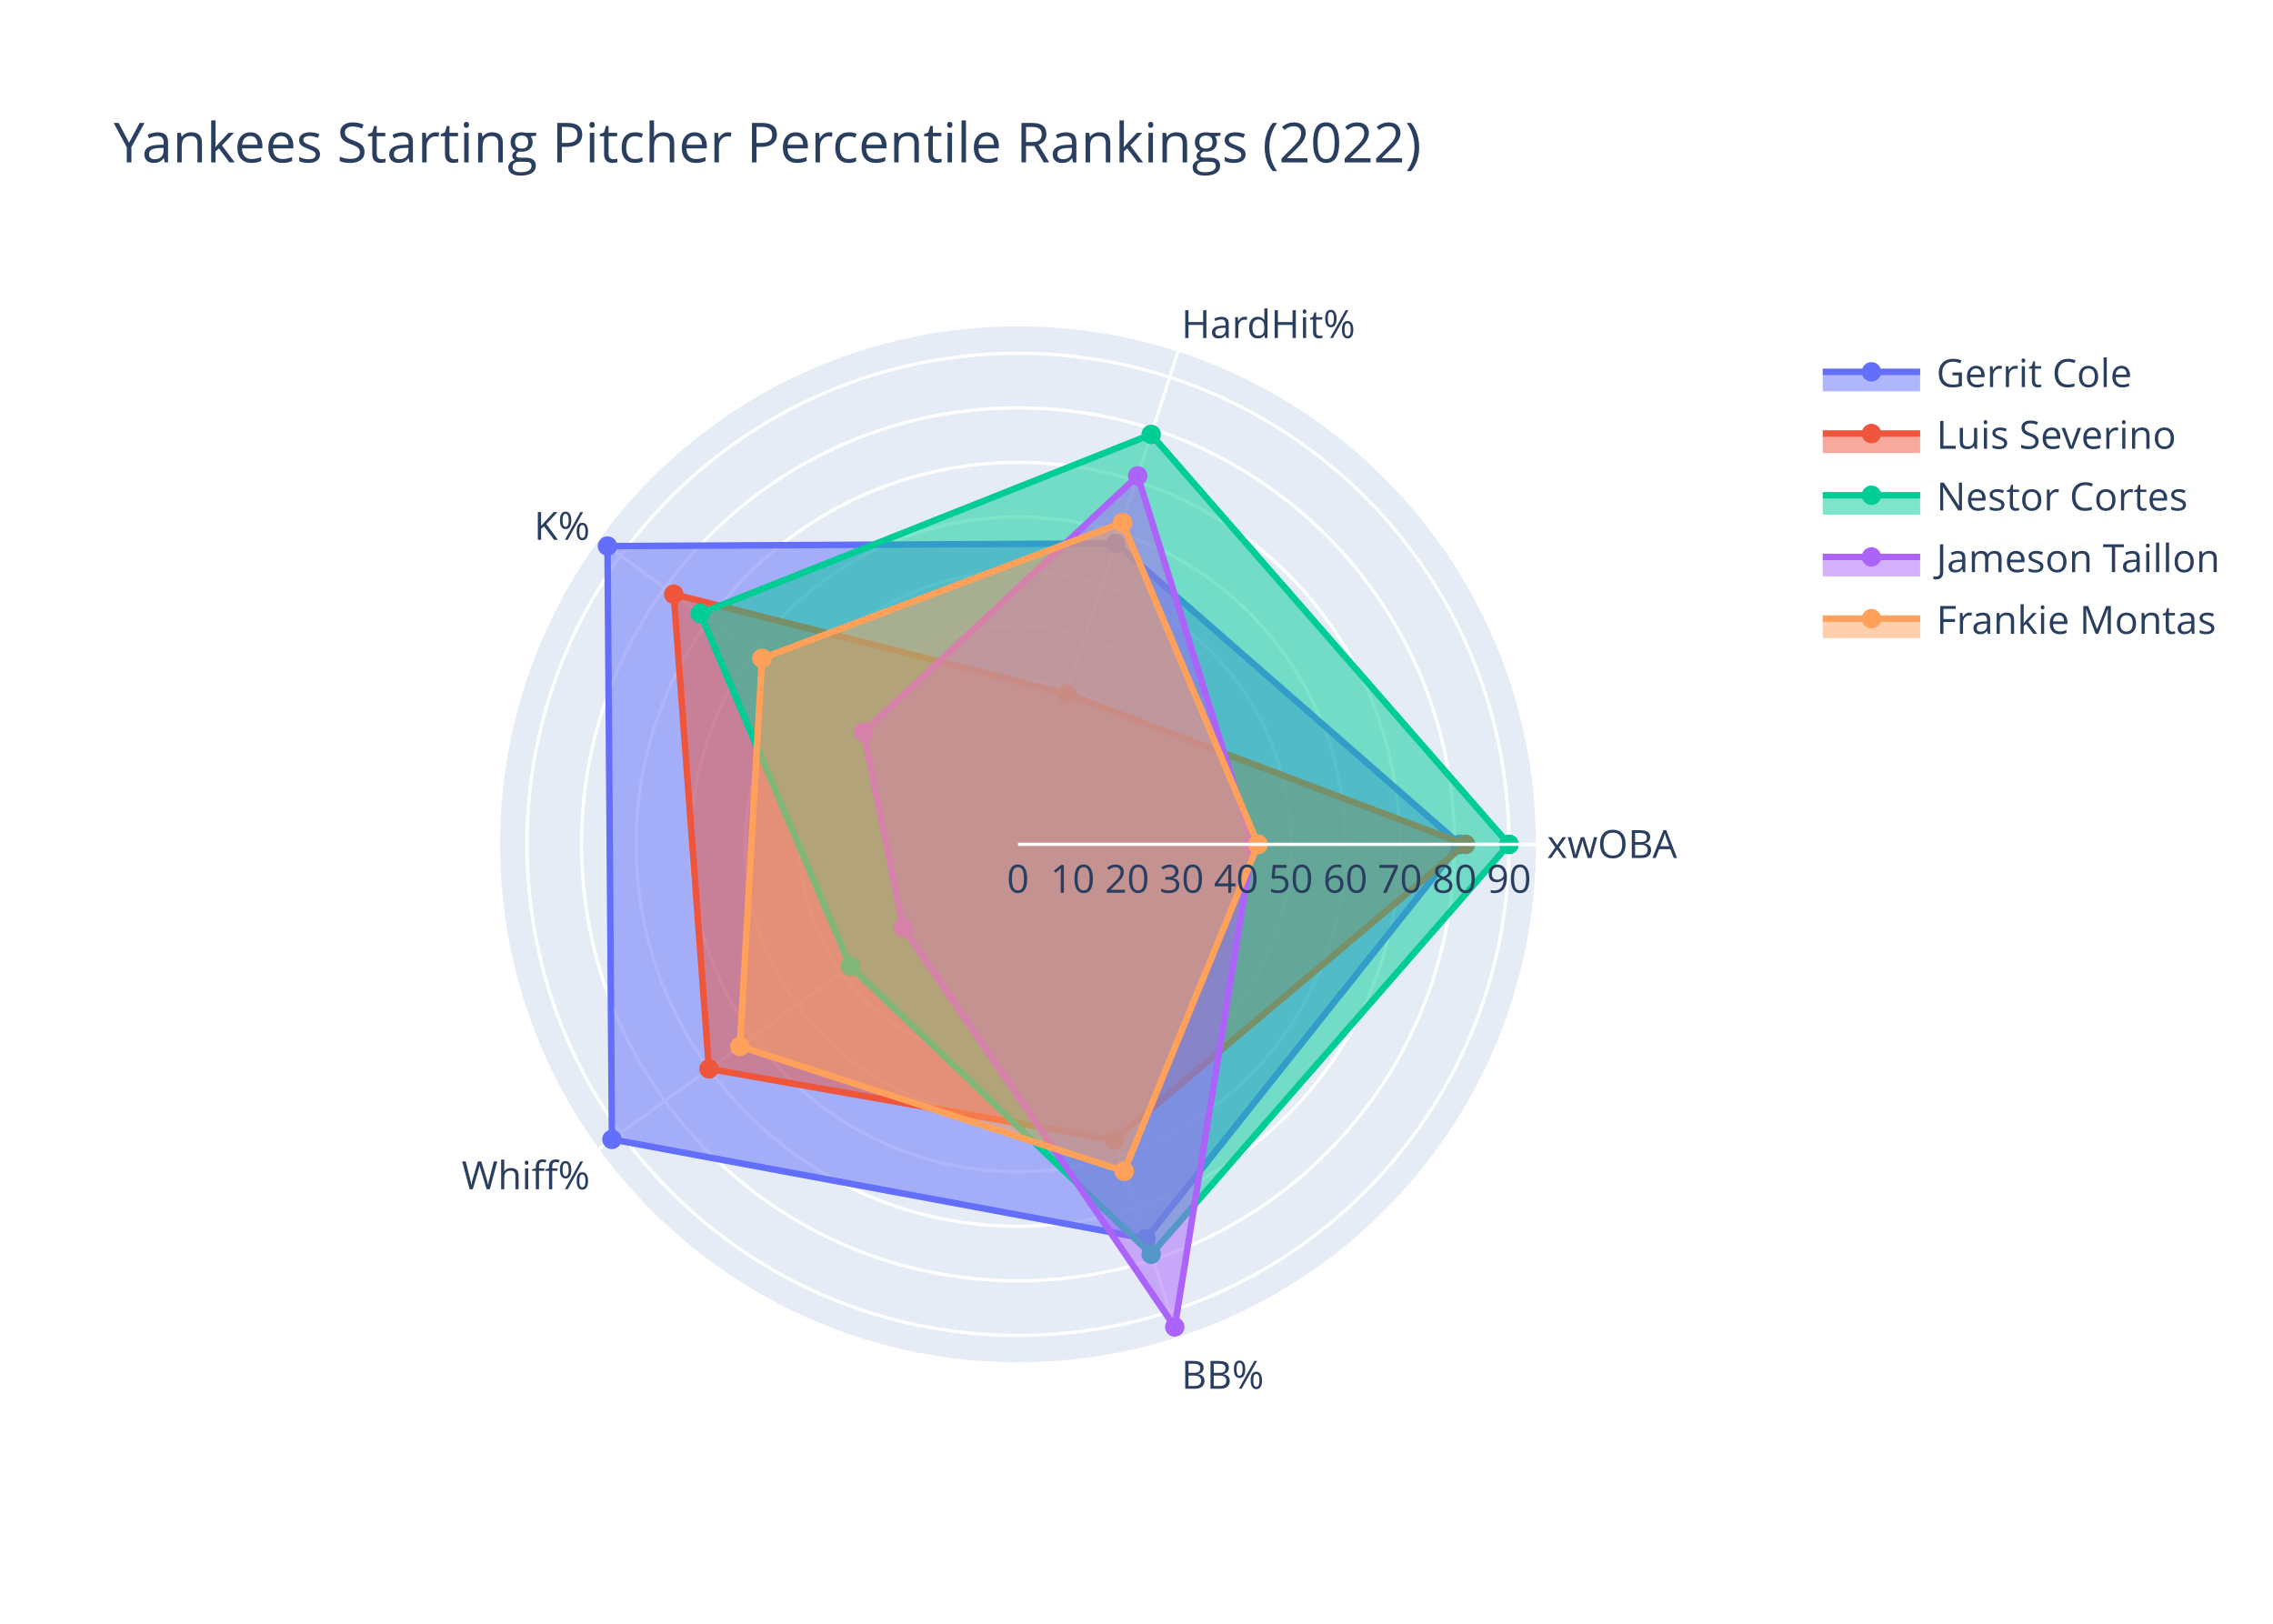
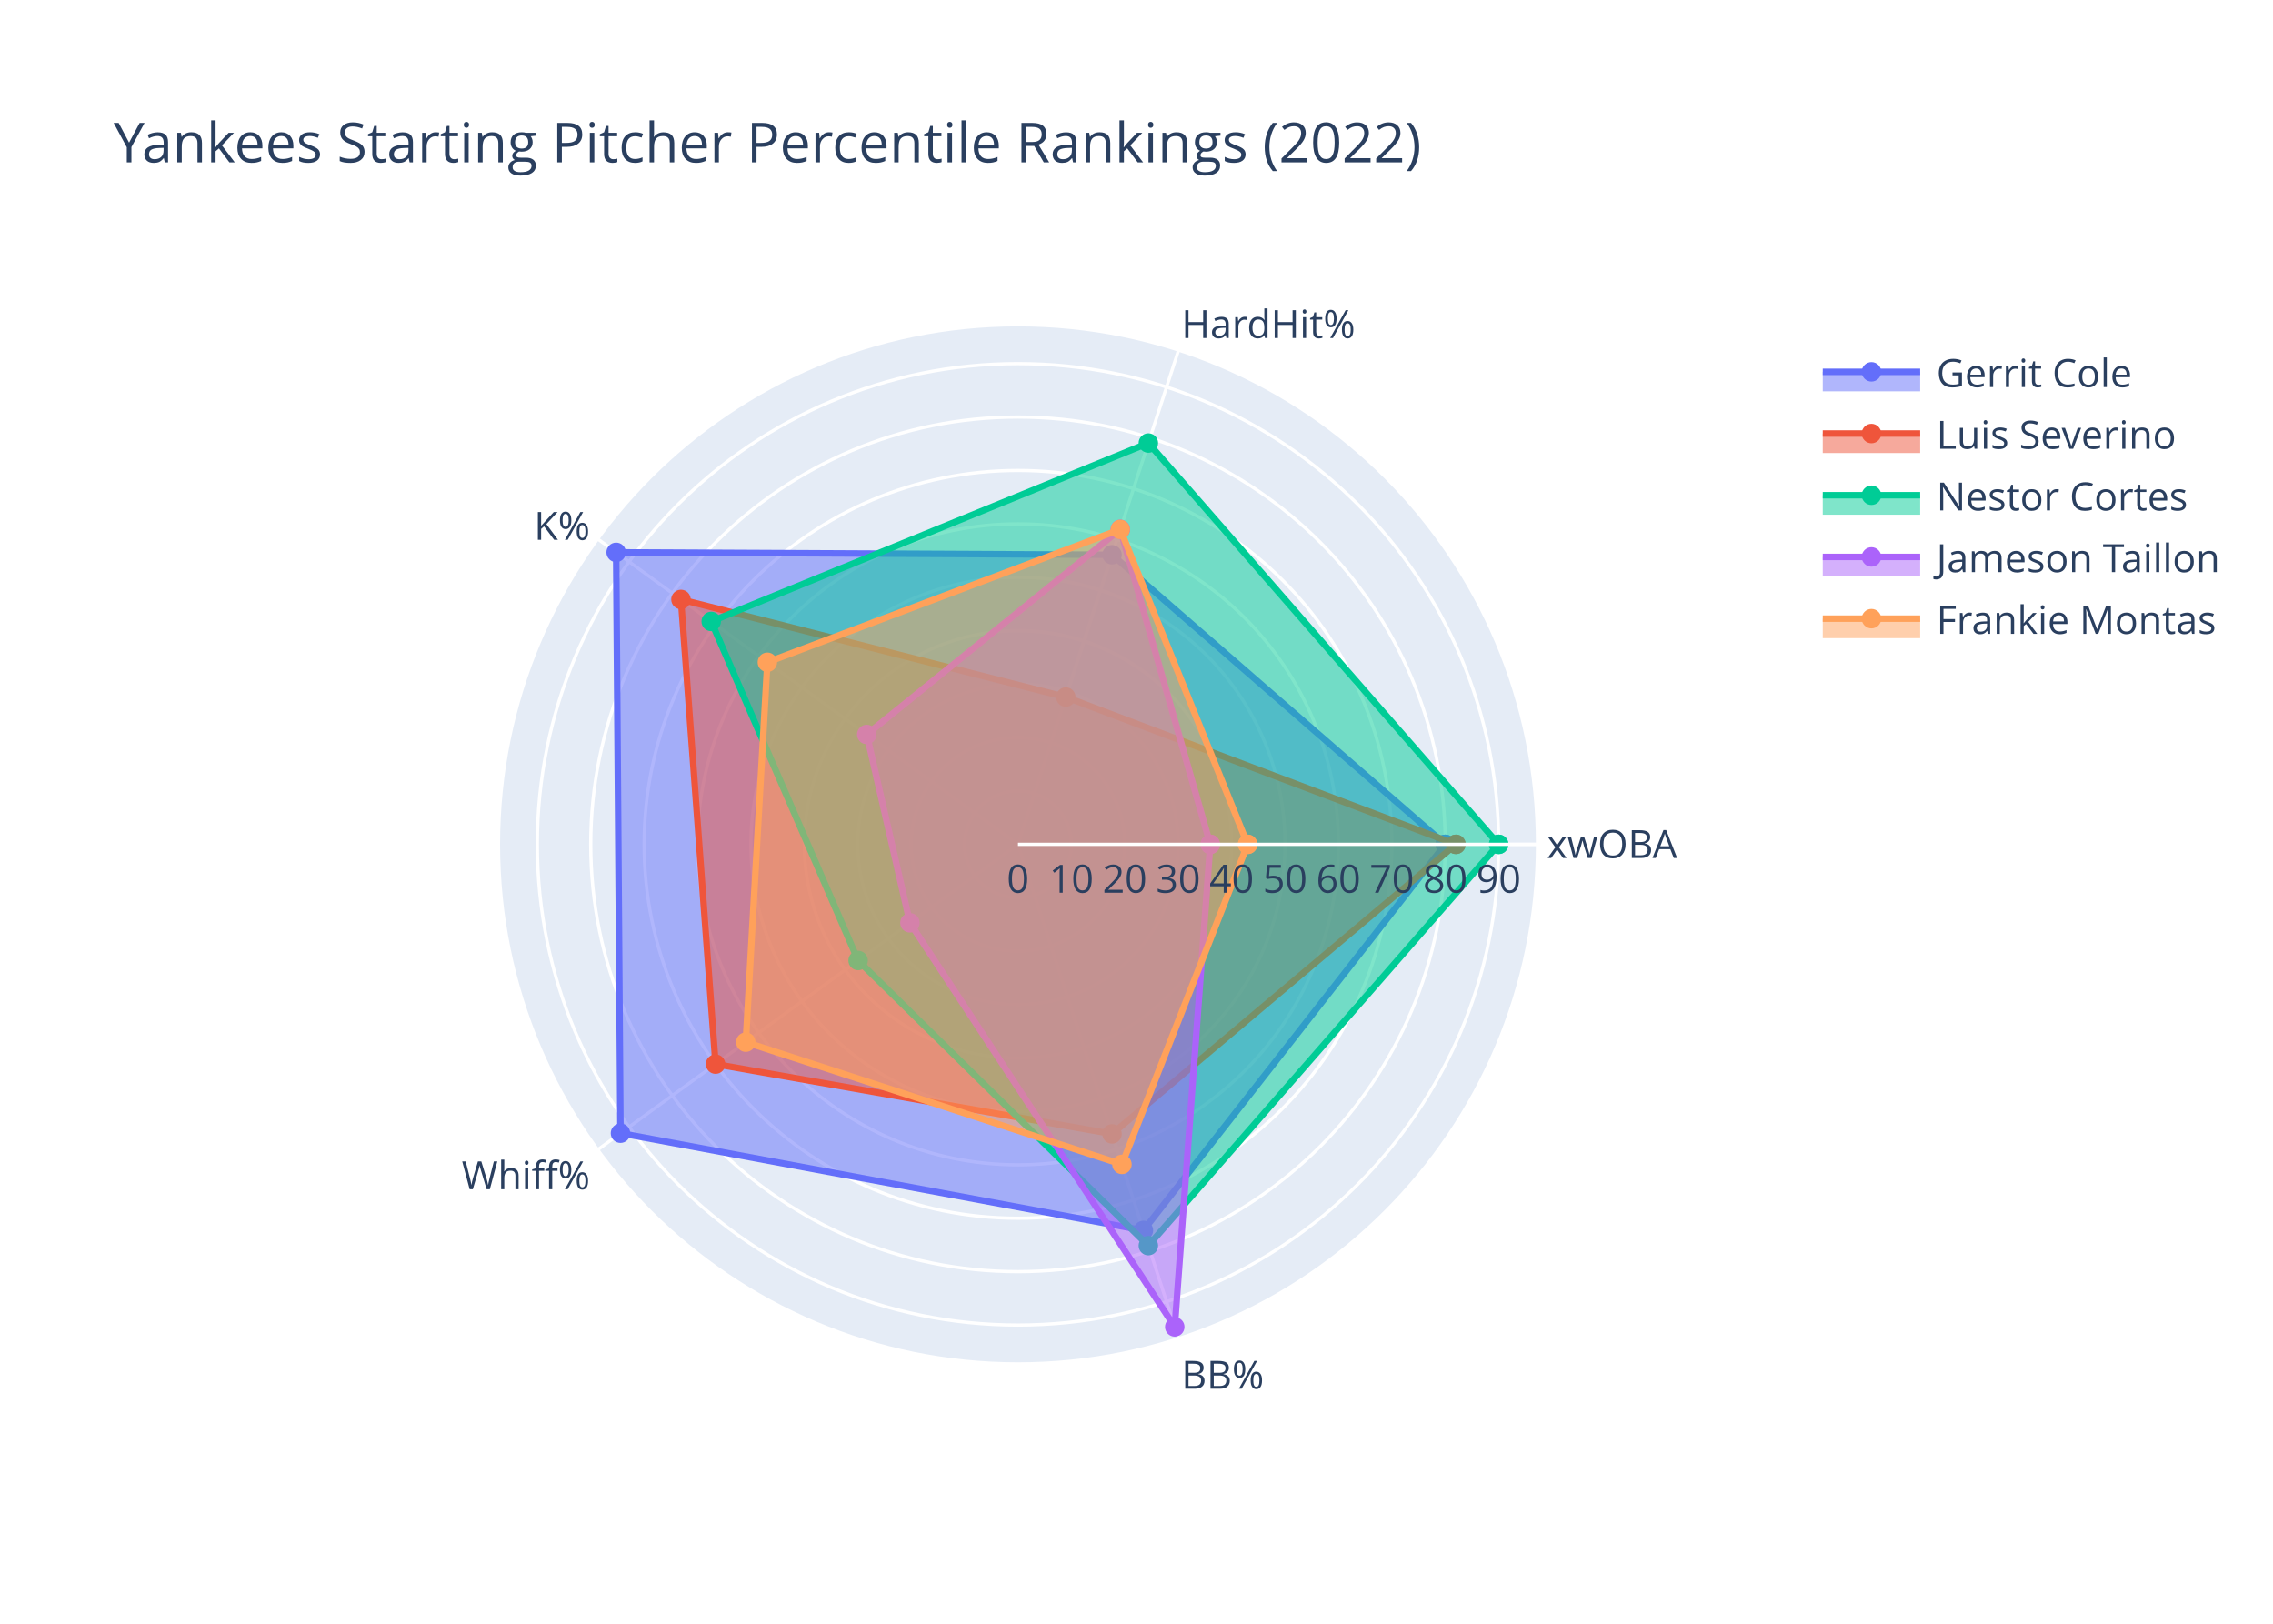
<svg xmlns="http://www.w3.org/2000/svg" class="main-svg" width="700" height="500" style="" viewBox="0 0 700 500">
  <rect x="0" y="0" width="700" height="500" style="fill: rgb(255, 255, 255); fill-opacity: 1;" />
-   <defs id="defs-7af7a9">
+   <defs id="defs-1fb186">
    <g class="clips">
-       <clipPath id="clip7af7a9polar-for-traces">
+       <clipPath id="clip1fb186polar-for-traces">
        <path d="M160,0A160,160 0,1,0 -160,-1.9594348786357652e-14A160,160 0,1,0 160,3.9188697572715304e-14Z" transform="translate(160,160)" />
      </clipPath>
    </g>
    <g class="gradients" />
    <g class="patterns" />
  </defs>
  <g class="bglayer" />
  <g class="layer-below">
    <g class="imagelayer" />
    <g class="shapelayer" />
  </g>
  <g class="cartesianlayer" />
  <g class="polarlayer">
    <g class="polar">
      <g class="polarsublayer draglayer" />
      <g class="polarsublayer plotbg">
        <path d="M160,0A160,160 0,1,0 -160,-1.9594348786357652e-14A160,160 0,1,0 160,3.9188697572715304e-14Z" transform="translate(313.5,260)" style="fill: rgb(229, 236, 246); fill-opacity: 1;" />
      </g>
      <g class="polarsublayer backplot">
        <g class="maplayer" />
      </g>
      <g class="polarsublayer angular-grid" style="fill: none;">
        <path class="angularaxisgrid" d="M313.5,260L473.5,260" style="stroke: rgb(255, 255, 255); stroke-opacity: 1; stroke-width: 1px;" />
        <path class="angularaxisgrid" d="M313.5,260L362.943,107.831" style="stroke: rgb(255, 255, 255); stroke-opacity: 1; stroke-width: 1px;" />
        <path class="angularaxisgrid" d="M313.5,260L184.057,165.954" style="stroke: rgb(255, 255, 255); stroke-opacity: 1; stroke-width: 1px;" />
        <path class="angularaxisgrid" d="M313.5,260L184.057,354.046" style="stroke: rgb(255, 255, 255); stroke-opacity: 1; stroke-width: 1px;" />
        <path class="angularaxisgrid" d="M313.5,260L362.943,412.169" style="stroke: rgb(255, 255, 255); stroke-opacity: 1; stroke-width: 1px;" />
      </g>
      <g class="polarsublayer radial-grid" transform="translate(313.5,260)" style="fill: none;">
-         <path class="xgrid" d="M16.8,0A16.8,16.8 0,1,0 -16.8,-2.0574066225675536e-15A16.8,16.8 0,1,0 16.8,4.114813245135107e-15Z" style="stroke: rgb(255, 255, 255); stroke-opacity: 1; stroke-width: 1px;" />
-         <path class="xgrid" d="M33.6,0A33.6,33.6 0,1,0 -33.6,-4.114813245135107e-15A33.6,33.6 0,1,0 33.6,8.229626490270214e-15Z" style="stroke: rgb(255, 255, 255); stroke-opacity: 1; stroke-width: 1px;" />
-         <path class="xgrid" d="M50.4,0A50.4,50.4 0,1,0 -50.4,-6.17221986770266e-15A50.4,50.4 0,1,0 50.4,1.234443973540532e-14Z" style="stroke: rgb(255, 255, 255); stroke-opacity: 1; stroke-width: 1px;" />
-         <path class="xgrid" d="M67.2,0A67.2,67.2 0,1,0 -67.2,-8.229626490270214e-15A67.2,67.2 0,1,0 67.2,1.645925298054043e-14Z" style="stroke: rgb(255, 255, 255); stroke-opacity: 1; stroke-width: 1px;" />
-         <path class="xgrid" d="M84.01,0A84.01,84.01 0,1,0 -84.01,-1.0288257759636915e-14A84.01,84.01 0,1,0 84.01,2.057651551927383e-14Z" style="stroke: rgb(255, 255, 255); stroke-opacity: 1; stroke-width: 1px;" />
-         <path class="xgrid" d="M100.81,0A100.81,100.81 0,1,0 -100.81,-1.2345664382204467e-14A100.81,100.81 0,1,0 100.81,2.4691328764408935e-14Z" style="stroke: rgb(255, 255, 255); stroke-opacity: 1; stroke-width: 1px;" />
-         <path class="xgrid" d="M117.61,0A117.61,117.61 0,1,0 -117.61,-1.440307100477202e-14A117.61,117.61 0,1,0 117.61,2.880614200954404e-14Z" style="stroke: rgb(255, 255, 255); stroke-opacity: 1; stroke-width: 1px;" />
-         <path class="xgrid" d="M134.41,0A134.41,134.41 0,1,0 -134.41,-1.6460477627339574e-14A134.41,134.41 0,1,0 134.41,3.292095525467915e-14Z" style="stroke: rgb(255, 255, 255); stroke-opacity: 1; stroke-width: 1px;" />
-         <path class="xgrid" d="M151.21,0A151.21,151.21 0,1,0 -151.21,-1.851788424990713e-14A151.21,151.21 0,1,0 151.21,3.703576849981426e-14Z" style="stroke: rgb(255, 255, 255); stroke-opacity: 1; stroke-width: 1px;" />
+         <path class="xgrid" d="M16.45,0A16.45,16.45 0,1,0 -16.45,-2.014543984597396e-15A16.45,16.45 0,1,0 16.45,4.029087969194792e-15Z" style="stroke: rgb(255, 255, 255); stroke-opacity: 1; stroke-width: 1px;" />
+         <path class="xgrid" d="M32.89,0A32.89,32.89 0,1,0 -32.89,-4.0278633223956445e-15A32.89,32.89 0,1,0 32.89,8.055726644791289e-15Z" style="stroke: rgb(255, 255, 255); stroke-opacity: 1; stroke-width: 1px;" />
+         <path class="xgrid" d="M49.34,0A49.34,49.34 0,1,0 -49.34,-6.042407306993041e-15A49.34,49.34 0,1,0 49.34,1.2084814613986083e-14Z" style="stroke: rgb(255, 255, 255); stroke-opacity: 1; stroke-width: 1px;" />
+         <path class="xgrid" d="M65.79,0A65.79,65.79 0,1,0 -65.79,-8.056951291590437e-15A65.79,65.79 0,1,0 65.79,1.6113902583180875e-14Z" style="stroke: rgb(255, 255, 255); stroke-opacity: 1; stroke-width: 1px;" />
+         <path class="xgrid" d="M82.24,0A82.24,82.24 0,1,0 -82.24,-1.0071495276187832e-14A82.24,82.24 0,1,0 82.24,2.0142990552375664e-14Z" style="stroke: rgb(255, 255, 255); stroke-opacity: 1; stroke-width: 1px;" />
+         <path class="xgrid" d="M98.68,0A98.68,98.68 0,1,0 -98.68,-1.2084814613986083e-14A98.68,98.68 0,1,0 98.68,2.4169629227972165e-14Z" style="stroke: rgb(255, 255, 255); stroke-opacity: 1; stroke-width: 1px;" />
+         <path class="xgrid" d="M115.13,0A115.13,115.13 0,1,0 -115.13,-1.4099358598583477e-14A115.13,115.13 0,1,0 115.13,2.8198717197166954e-14Z" style="stroke: rgb(255, 255, 255); stroke-opacity: 1; stroke-width: 1px;" />
+         <path class="xgrid" d="M131.58,0A131.58,131.58 0,1,0 -131.58,-1.6113902583180875e-14A131.58,131.58 0,1,0 131.58,3.222780516636175e-14Z" style="stroke: rgb(255, 255, 255); stroke-opacity: 1; stroke-width: 1px;" />
+         <path class="xgrid" d="M148.03,0A148.03,148.03 0,1,0 -148.03,-1.812844656777827e-14A148.03,148.03 0,1,0 148.03,3.625689313555654e-14Z" style="stroke: rgb(255, 255, 255); stroke-opacity: 1; stroke-width: 1px;" />
      </g>
      <g class="polarsublayer frontplot" transform="translate(153.5,100)">
        <g class="barlayer" />
        <g class="scatterlayer">
-           <g class="trace scatter tracebfead4" style="stroke-miterlimit: 2; opacity: 1;">
-             <g class="fills" clip-path="url(#clip7af7a9polar-for-traces)">
-               <g>
-                 <path class="js-fill" d="M296.09,160L190.11,67.32L33.59,68.16L34.95,250.85L199.46,281.44L296.09,160Z" style="fill: rgb(99, 110, 250); fill-opacity: 0.5; stroke-width: 0;" />
-               </g>
-             </g>
-             <g class="errorbars" />
-             <g class="lines">
-               <path class="js-line" d="M296.09,160L190.11,67.32L33.59,68.16L34.95,250.85L199.46,281.44L296.09,160" clip-path="url(#clip7af7a9polar-for-traces)" style="vector-effect: non-scaling-stroke; fill: none; stroke: rgb(99, 110, 250); stroke-opacity: 1; stroke-width: 2px; opacity: 1;" />
-             </g>
-             <g class="points">
-               <path class="point" transform="translate(296.09,160)" d="M3,0A3,3 0 1,1 0,-3A3,3 0 0,1 3,0Z" style="opacity: 1; stroke-width: 0px; fill: rgb(99, 110, 250); fill-opacity: 1;" />
-               <path class="point" transform="translate(190.11,67.32)" d="M3,0A3,3 0 1,1 0,-3A3,3 0 0,1 3,0Z" style="opacity: 1; stroke-width: 0px; fill: rgb(99, 110, 250); fill-opacity: 1;" />
-               <path class="point" transform="translate(33.59,68.16)" d="M3,0A3,3 0 1,1 0,-3A3,3 0 0,1 3,0Z" style="opacity: 1; stroke-width: 0px; fill: rgb(99, 110, 250); fill-opacity: 1;" />
-               <path class="point" transform="translate(34.95,250.85)" d="M3,0A3,3 0 1,1 0,-3A3,3 0 0,1 3,0Z" style="opacity: 1; stroke-width: 0px; fill: rgb(99, 110, 250); fill-opacity: 1;" />
-               <path class="point" transform="translate(199.46,281.44)" d="M3,0A3,3 0 1,1 0,-3A3,3 0 0,1 3,0Z" style="opacity: 1; stroke-width: 0px; fill: rgb(99, 110, 250); fill-opacity: 1;" />
-               <path class="point" transform="translate(296.09,160)" d="M3,0A3,3 0 1,1 0,-3A3,3 0 0,1 3,0Z" style="opacity: 1; stroke-width: 0px; fill: rgb(99, 110, 250); fill-opacity: 1;" />
-             </g>
-             <g class="text" />
-           </g>
-           <g class="trace scatter trace502f04" style="stroke-miterlimit: 2; opacity: 1;">
-             <g class="fills" clip-path="url(#clip7af7a9polar-for-traces)">
-               <g>
-                 <path class="js-fill" d="M297.77,160L175.06,113.66L53.98,82.97L64.85,229.13L189.59,251.08L297.77,160Z" style="fill: rgb(239, 85, 59); fill-opacity: 0.5; stroke-width: 0;" />
-               </g>
-             </g>
-             <g class="errorbars" />
-             <g class="lines">
-               <path class="js-line" d="M297.77,160L175.06,113.66L53.98,82.97L64.85,229.13L189.59,251.08L297.77,160" clip-path="url(#clip7af7a9polar-for-traces)" style="vector-effect: non-scaling-stroke; fill: none; stroke: rgb(239, 85, 59); stroke-opacity: 1; stroke-width: 2px; opacity: 1;" />
-             </g>
-             <g class="points">
-               <path class="point" transform="translate(297.77,160)" d="M3,0A3,3 0 1,1 0,-3A3,3 0 0,1 3,0Z" style="opacity: 1; stroke-width: 0px; fill: rgb(239, 85, 59); fill-opacity: 1;" />
-               <path class="point" transform="translate(175.06,113.66)" d="M3,0A3,3 0 1,1 0,-3A3,3 0 0,1 3,0Z" style="opacity: 1; stroke-width: 0px; fill: rgb(239, 85, 59); fill-opacity: 1;" />
-               <path class="point" transform="translate(53.98,82.97)" d="M3,0A3,3 0 1,1 0,-3A3,3 0 0,1 3,0Z" style="opacity: 1; stroke-width: 0px; fill: rgb(239, 85, 59); fill-opacity: 1;" />
-               <path class="point" transform="translate(64.85,229.13)" d="M3,0A3,3 0 1,1 0,-3A3,3 0 0,1 3,0Z" style="opacity: 1; stroke-width: 0px; fill: rgb(239, 85, 59); fill-opacity: 1;" />
-               <path class="point" transform="translate(189.59,251.08)" d="M3,0A3,3 0 1,1 0,-3A3,3 0 0,1 3,0Z" style="opacity: 1; stroke-width: 0px; fill: rgb(239, 85, 59); fill-opacity: 1;" />
-               <path class="point" transform="translate(297.77,160)" d="M3,0A3,3 0 1,1 0,-3A3,3 0 0,1 3,0Z" style="opacity: 1; stroke-width: 0px; fill: rgb(239, 85, 59); fill-opacity: 1;" />
-             </g>
-             <g class="text" />
-           </g>
-           <g class="trace scatter tracecf08f0" style="stroke-miterlimit: 2; opacity: 1;">
-             <g class="fills" clip-path="url(#clip7af7a9polar-for-traces)">
-               <g>
-                 <path class="js-fill" d="M311.21,160L201.02,33.77L62.14,88.9L108.35,197.53L201.02,286.23L311.21,160Z" style="fill: rgb(0, 204, 150); fill-opacity: 0.5; stroke-width: 0;" />
-               </g>
-             </g>
-             <g class="errorbars" />
-             <g class="lines">
-               <path class="js-line" d="M311.21,160L201.02,33.77L62.14,88.9L108.35,197.53L201.02,286.23L311.21,160" clip-path="url(#clip7af7a9polar-for-traces)" style="vector-effect: non-scaling-stroke; fill: none; stroke: rgb(0, 204, 150); stroke-opacity: 1; stroke-width: 2px; opacity: 1;" />
-             </g>
-             <g class="points">
-               <path class="point" transform="translate(311.21,160)" d="M3,0A3,3 0 1,1 0,-3A3,3 0 0,1 3,0Z" style="opacity: 1; stroke-width: 0px; fill: rgb(0, 204, 150); fill-opacity: 1;" />
-               <path class="point" transform="translate(201.02,33.77)" d="M3,0A3,3 0 1,1 0,-3A3,3 0 0,1 3,0Z" style="opacity: 1; stroke-width: 0px; fill: rgb(0, 204, 150); fill-opacity: 1;" />
-               <path class="point" transform="translate(62.14,88.9)" d="M3,0A3,3 0 1,1 0,-3A3,3 0 0,1 3,0Z" style="opacity: 1; stroke-width: 0px; fill: rgb(0, 204, 150); fill-opacity: 1;" />
-               <path class="point" transform="translate(108.35,197.53)" d="M3,0A3,3 0 1,1 0,-3A3,3 0 0,1 3,0Z" style="opacity: 1; stroke-width: 0px; fill: rgb(0, 204, 150); fill-opacity: 1;" />
-               <path class="point" transform="translate(201.02,286.23)" d="M3,0A3,3 0 1,1 0,-3A3,3 0 0,1 3,0Z" style="opacity: 1; stroke-width: 0px; fill: rgb(0, 204, 150); fill-opacity: 1;" />
-               <path class="point" transform="translate(311.21,160)" d="M3,0A3,3 0 1,1 0,-3A3,3 0 0,1 3,0Z" style="opacity: 1; stroke-width: 0px; fill: rgb(0, 204, 150); fill-opacity: 1;" />
-             </g>
-             <g class="text" />
-           </g>
-           <g class="trace scatter trace6fa68a" style="stroke-miterlimit: 2; opacity: 1;">
-             <g class="fills" clip-path="url(#clip7af7a9polar-for-traces)">
-               <g>
-                 <path class="js-fill" d="M232.24,160L196.86,46.55L112.43,125.44L124.66,185.68L208.28,308.6L232.24,160Z" style="fill: rgb(171, 99, 250); fill-opacity: 0.5; stroke-width: 0;" />
-               </g>
-             </g>
-             <g class="errorbars" />
-             <g class="lines">
-               <path class="js-line" d="M232.24,160L196.86,46.55L112.43,125.44L124.66,185.68L208.28,308.6L232.24,160" clip-path="url(#clip7af7a9polar-for-traces)" style="vector-effect: non-scaling-stroke; fill: none; stroke: rgb(171, 99, 250); stroke-opacity: 1; stroke-width: 2px; opacity: 1;" />
-             </g>
-             <g class="points">
-               <path class="point" transform="translate(232.24,160)" d="M3,0A3,3 0 1,1 0,-3A3,3 0 0,1 3,0Z" style="opacity: 1; stroke-width: 0px; fill: rgb(171, 99, 250); fill-opacity: 1;" />
-               <path class="point" transform="translate(196.86,46.55)" d="M3,0A3,3 0 1,1 0,-3A3,3 0 0,1 3,0Z" style="opacity: 1; stroke-width: 0px; fill: rgb(171, 99, 250); fill-opacity: 1;" />
-               <path class="point" transform="translate(112.43,125.44)" d="M3,0A3,3 0 1,1 0,-3A3,3 0 0,1 3,0Z" style="opacity: 1; stroke-width: 0px; fill: rgb(171, 99, 250); fill-opacity: 1;" />
-               <path class="point" transform="translate(124.66,185.68)" d="M3,0A3,3 0 1,1 0,-3A3,3 0 0,1 3,0Z" style="opacity: 1; stroke-width: 0px; fill: rgb(171, 99, 250); fill-opacity: 1;" />
+           <g class="trace scatter traceb25a1b" style="stroke-miterlimit: 2; opacity: 1;">
+             <g class="fills" clip-path="url(#clip1fb186polar-for-traces)">
+               <g>
+                 <path class="js-fill" d="M291.58,160L188.97,70.84L36.25,70.09L37.58,248.94L198.63,278.88L291.58,160Z" style="fill: rgb(99, 110, 250); fill-opacity: 0.5; stroke-width: 0;" />
+               </g>
+             </g>
+             <g class="errorbars" />
+             <g class="lines">
+               <path class="js-line" d="M291.58,160L188.97,70.84L36.25,70.09L37.58,248.94L198.63,278.88L291.58,160" clip-path="url(#clip1fb186polar-for-traces)" style="vector-effect: non-scaling-stroke; fill: none; stroke: rgb(99, 110, 250); stroke-opacity: 1; stroke-width: 2px; opacity: 1;" />
+             </g>
+             <g class="points">
+               <path class="point" transform="translate(291.58,160)" d="M3,0A3,3 0 1,1 0,-3A3,3 0 0,1 3,0Z" style="opacity: 1; stroke-width: 0px; fill: rgb(99, 110, 250); fill-opacity: 1;" />
+               <path class="point" transform="translate(188.97,70.84)" d="M3,0A3,3 0 1,1 0,-3A3,3 0 0,1 3,0Z" style="opacity: 1; stroke-width: 0px; fill: rgb(99, 110, 250); fill-opacity: 1;" />
+               <path class="point" transform="translate(36.25,70.09)" d="M3,0A3,3 0 1,1 0,-3A3,3 0 0,1 3,0Z" style="opacity: 1; stroke-width: 0px; fill: rgb(99, 110, 250); fill-opacity: 1;" />
+               <path class="point" transform="translate(37.58,248.94)" d="M3,0A3,3 0 1,1 0,-3A3,3 0 0,1 3,0Z" style="opacity: 1; stroke-width: 0px; fill: rgb(99, 110, 250); fill-opacity: 1;" />
+               <path class="point" transform="translate(198.63,278.88)" d="M3,0A3,3 0 1,1 0,-3A3,3 0 0,1 3,0Z" style="opacity: 1; stroke-width: 0px; fill: rgb(99, 110, 250); fill-opacity: 1;" />
+               <path class="point" transform="translate(291.58,160)" d="M3,0A3,3 0 1,1 0,-3A3,3 0 0,1 3,0Z" style="opacity: 1; stroke-width: 0px; fill: rgb(99, 110, 250); fill-opacity: 1;" />
+             </g>
+             <g class="text" />
+           </g>
+           <g class="trace scatter traced37900" style="stroke-miterlimit: 2; opacity: 1;">
+             <g class="fills" clip-path="url(#clip1fb186polar-for-traces)">
+               <g>
+                 <path class="js-fill" d="M294.87,160L174.74,114.64L56.21,84.59L66.86,227.67L188.97,249.16L294.87,160Z" style="fill: rgb(239, 85, 59); fill-opacity: 0.5; stroke-width: 0;" />
+               </g>
+             </g>
+             <g class="errorbars" />
+             <g class="lines">
+               <path class="js-line" d="M294.87,160L174.74,114.64L56.21,84.59L66.86,227.67L188.97,249.16L294.87,160" clip-path="url(#clip1fb186polar-for-traces)" style="vector-effect: non-scaling-stroke; fill: none; stroke: rgb(239, 85, 59); stroke-opacity: 1; stroke-width: 2px; opacity: 1;" />
+             </g>
+             <g class="points">
+               <path class="point" transform="translate(294.87,160)" d="M3,0A3,3 0 1,1 0,-3A3,3 0 0,1 3,0Z" style="opacity: 1; stroke-width: 0px; fill: rgb(239, 85, 59); fill-opacity: 1;" />
+               <path class="point" transform="translate(174.74,114.64)" d="M3,0A3,3 0 1,1 0,-3A3,3 0 0,1 3,0Z" style="opacity: 1; stroke-width: 0px; fill: rgb(239, 85, 59); fill-opacity: 1;" />
+               <path class="point" transform="translate(56.21,84.59)" d="M3,0A3,3 0 1,1 0,-3A3,3 0 0,1 3,0Z" style="opacity: 1; stroke-width: 0px; fill: rgb(239, 85, 59); fill-opacity: 1;" />
+               <path class="point" transform="translate(66.86,227.67)" d="M3,0A3,3 0 1,1 0,-3A3,3 0 0,1 3,0Z" style="opacity: 1; stroke-width: 0px; fill: rgb(239, 85, 59); fill-opacity: 1;" />
+               <path class="point" transform="translate(188.97,249.16)" d="M3,0A3,3 0 1,1 0,-3A3,3 0 0,1 3,0Z" style="opacity: 1; stroke-width: 0px; fill: rgb(239, 85, 59); fill-opacity: 1;" />
+               <path class="point" transform="translate(294.87,160)" d="M3,0A3,3 0 1,1 0,-3A3,3 0 0,1 3,0Z" style="opacity: 1; stroke-width: 0px; fill: rgb(239, 85, 59); fill-opacity: 1;" />
+             </g>
+             <g class="text" />
+           </g>
+           <g class="trace scatter trace596df6" style="stroke-miterlimit: 2; opacity: 1;">
+             <g class="fills" clip-path="url(#clip1fb186polar-for-traces)">
+               <g>
+                 <path class="js-fill" d="M308.03,160L200.15,36.43L65.53,91.36L110.77,195.77L200.15,283.57L308.03,160Z" style="fill: rgb(0, 204, 150); fill-opacity: 0.5; stroke-width: 0;" />
+               </g>
+             </g>
+             <g class="errorbars" />
+             <g class="lines">
+               <path class="js-line" d="M308.03,160L200.15,36.43L65.53,91.36L110.77,195.77L200.15,283.57L308.03,160" clip-path="url(#clip1fb186polar-for-traces)" style="vector-effect: non-scaling-stroke; fill: none; stroke: rgb(0, 204, 150); stroke-opacity: 1; stroke-width: 2px; opacity: 1;" />
+             </g>
+             <g class="points">
+               <path class="point" transform="translate(308.03,160)" d="M3,0A3,3 0 1,1 0,-3A3,3 0 0,1 3,0Z" style="opacity: 1; stroke-width: 0px; fill: rgb(0, 204, 150); fill-opacity: 1;" />
+               <path class="point" transform="translate(200.15,36.43)" d="M3,0A3,3 0 1,1 0,-3A3,3 0 0,1 3,0Z" style="opacity: 1; stroke-width: 0px; fill: rgb(0, 204, 150); fill-opacity: 1;" />
+               <path class="point" transform="translate(65.53,91.36)" d="M3,0A3,3 0 1,1 0,-3A3,3 0 0,1 3,0Z" style="opacity: 1; stroke-width: 0px; fill: rgb(0, 204, 150); fill-opacity: 1;" />
+               <path class="point" transform="translate(110.77,195.77)" d="M3,0A3,3 0 1,1 0,-3A3,3 0 0,1 3,0Z" style="opacity: 1; stroke-width: 0px; fill: rgb(0, 204, 150); fill-opacity: 1;" />
+               <path class="point" transform="translate(200.15,283.57)" d="M3,0A3,3 0 1,1 0,-3A3,3 0 0,1 3,0Z" style="opacity: 1; stroke-width: 0px; fill: rgb(0, 204, 150); fill-opacity: 1;" />
+               <path class="point" transform="translate(308.03,160)" d="M3,0A3,3 0 1,1 0,-3A3,3 0 0,1 3,0Z" style="opacity: 1; stroke-width: 0px; fill: rgb(0, 204, 150); fill-opacity: 1;" />
+             </g>
+             <g class="text" />
+           </g>
+           <g class="trace scatter traceca0803" style="stroke-miterlimit: 2; opacity: 1;">
+             <g class="fills" clip-path="url(#clip1fb186polar-for-traces)">
+               <g>
+                 <path class="js-fill" d="M219.21,160L191.51,63.02L113.43,126.16L126.73,184.17L208.28,308.6L219.21,160Z" style="fill: rgb(171, 99, 250); fill-opacity: 0.5; stroke-width: 0;" />
+               </g>
+             </g>
+             <g class="errorbars" />
+             <g class="lines">
+               <path class="js-line" d="M219.21,160L191.51,63.02L113.43,126.16L126.73,184.17L208.28,308.6L219.21,160" clip-path="url(#clip1fb186polar-for-traces)" style="vector-effect: non-scaling-stroke; fill: none; stroke: rgb(171, 99, 250); stroke-opacity: 1; stroke-width: 2px; opacity: 1;" />
+             </g>
+             <g class="points">
+               <path class="point" transform="translate(219.21,160)" d="M3,0A3,3 0 1,1 0,-3A3,3 0 0,1 3,0Z" style="opacity: 1; stroke-width: 0px; fill: rgb(171, 99, 250); fill-opacity: 1;" />
+               <path class="point" transform="translate(191.51,63.02)" d="M3,0A3,3 0 1,1 0,-3A3,3 0 0,1 3,0Z" style="opacity: 1; stroke-width: 0px; fill: rgb(171, 99, 250); fill-opacity: 1;" />
+               <path class="point" transform="translate(113.43,126.16)" d="M3,0A3,3 0 1,1 0,-3A3,3 0 0,1 3,0Z" style="opacity: 1; stroke-width: 0px; fill: rgb(171, 99, 250); fill-opacity: 1;" />
+               <path class="point" transform="translate(126.73,184.17)" d="M3,0A3,3 0 1,1 0,-3A3,3 0 0,1 3,0Z" style="opacity: 1; stroke-width: 0px; fill: rgb(171, 99, 250); fill-opacity: 1;" />
              <path class="point" transform="translate(208.28,308.6)" d="M3,0A3,3 0 1,1 0,-3A3,3 0 0,1 3,0Z" style="opacity: 1; stroke-width: 0px; fill: rgb(171, 99, 250); fill-opacity: 1;" />
-               <path class="point" transform="translate(232.24,160)" d="M3,0A3,3 0 1,1 0,-3A3,3 0 0,1 3,0Z" style="opacity: 1; stroke-width: 0px; fill: rgb(171, 99, 250); fill-opacity: 1;" />
-             </g>
-             <g class="text" />
-           </g>
-           <g class="trace scatter trace57532a" style="stroke-miterlimit: 2; opacity: 1;">
-             <g class="fills" clip-path="url(#clip7af7a9polar-for-traces)">
-               <g>
-                 <path class="js-fill" d="M233.92,160L192.19,60.93L81.16,102.72L74.37,222.22L192.71,260.67L233.92,160Z" style="fill: rgb(255, 161, 90); fill-opacity: 0.5; stroke-width: 0;" />
-               </g>
-             </g>
-             <g class="errorbars" />
-             <g class="lines">
-               <path class="js-line" d="M233.92,160L192.19,60.93L81.16,102.72L74.37,222.22L192.71,260.67L233.92,160" clip-path="url(#clip7af7a9polar-for-traces)" style="vector-effect: non-scaling-stroke; fill: none; stroke: rgb(255, 161, 90); stroke-opacity: 1; stroke-width: 2px; opacity: 1;" />
-             </g>
-             <g class="points">
-               <path class="point" transform="translate(233.92,160)" d="M3,0A3,3 0 1,1 0,-3A3,3 0 0,1 3,0Z" style="opacity: 1; stroke-width: 0px; fill: rgb(255, 161, 90); fill-opacity: 1;" />
-               <path class="point" transform="translate(192.19,60.93)" d="M3,0A3,3 0 1,1 0,-3A3,3 0 0,1 3,0Z" style="opacity: 1; stroke-width: 0px; fill: rgb(255, 161, 90); fill-opacity: 1;" />
-               <path class="point" transform="translate(81.16,102.72)" d="M3,0A3,3 0 1,1 0,-3A3,3 0 0,1 3,0Z" style="opacity: 1; stroke-width: 0px; fill: rgb(255, 161, 90); fill-opacity: 1;" />
-               <path class="point" transform="translate(74.37,222.22)" d="M3,0A3,3 0 1,1 0,-3A3,3 0 0,1 3,0Z" style="opacity: 1; stroke-width: 0px; fill: rgb(255, 161, 90); fill-opacity: 1;" />
-               <path class="point" transform="translate(192.71,260.67)" d="M3,0A3,3 0 1,1 0,-3A3,3 0 0,1 3,0Z" style="opacity: 1; stroke-width: 0px; fill: rgb(255, 161, 90); fill-opacity: 1;" />
-               <path class="point" transform="translate(233.92,160)" d="M3,0A3,3 0 1,1 0,-3A3,3 0 0,1 3,0Z" style="opacity: 1; stroke-width: 0px; fill: rgb(255, 161, 90); fill-opacity: 1;" />
+               <path class="point" transform="translate(219.21,160)" d="M3,0A3,3 0 1,1 0,-3A3,3 0 0,1 3,0Z" style="opacity: 1; stroke-width: 0px; fill: rgb(171, 99, 250); fill-opacity: 1;" />
+             </g>
+             <g class="text" />
+           </g>
+           <g class="trace scatter trace29ce8a" style="stroke-miterlimit: 2; opacity: 1;">
+             <g class="fills" clip-path="url(#clip1fb186polar-for-traces)">
+               <g>
+                 <path class="js-fill" d="M230.72,160L191.51,63.02L82.82,103.93L76.17,220.91L192.02,258.55L230.72,160Z" style="fill: rgb(255, 161, 90); fill-opacity: 0.5; stroke-width: 0;" />
+               </g>
+             </g>
+             <g class="errorbars" />
+             <g class="lines">
+               <path class="js-line" d="M230.72,160L191.51,63.02L82.82,103.93L76.17,220.91L192.02,258.55L230.72,160" clip-path="url(#clip1fb186polar-for-traces)" style="vector-effect: non-scaling-stroke; fill: none; stroke: rgb(255, 161, 90); stroke-opacity: 1; stroke-width: 2px; opacity: 1;" />
+             </g>
+             <g class="points">
+               <path class="point" transform="translate(230.72,160)" d="M3,0A3,3 0 1,1 0,-3A3,3 0 0,1 3,0Z" style="opacity: 1; stroke-width: 0px; fill: rgb(255, 161, 90); fill-opacity: 1;" />
+               <path class="point" transform="translate(191.51,63.02)" d="M3,0A3,3 0 1,1 0,-3A3,3 0 0,1 3,0Z" style="opacity: 1; stroke-width: 0px; fill: rgb(255, 161, 90); fill-opacity: 1;" />
+               <path class="point" transform="translate(82.82,103.93)" d="M3,0A3,3 0 1,1 0,-3A3,3 0 0,1 3,0Z" style="opacity: 1; stroke-width: 0px; fill: rgb(255, 161, 90); fill-opacity: 1;" />
+               <path class="point" transform="translate(76.17,220.91)" d="M3,0A3,3 0 1,1 0,-3A3,3 0 0,1 3,0Z" style="opacity: 1; stroke-width: 0px; fill: rgb(255, 161, 90); fill-opacity: 1;" />
+               <path class="point" transform="translate(192.02,258.55)" d="M3,0A3,3 0 1,1 0,-3A3,3 0 0,1 3,0Z" style="opacity: 1; stroke-width: 0px; fill: rgb(255, 161, 90); fill-opacity: 1;" />
+               <path class="point" transform="translate(230.72,160)" d="M3,0A3,3 0 1,1 0,-3A3,3 0 0,1 3,0Z" style="opacity: 1; stroke-width: 0px; fill: rgb(255, 161, 90); fill-opacity: 1;" />
            </g>
            <g class="text" />
          </g>
        </g>
      </g>
      <g class="polarsublayer angular-line">
        <path d="M160,0A160,160 0,1,0 -160,-1.9594348786357652e-14A160,160 0,1,0 160,3.9188697572715304e-14Z" transform="translate(313.5,260)" stroke-width="1" style="fill: none; stroke: rgb(255, 255, 255); stroke-opacity: 1;" />
      </g>
      <g class="polarsublayer radial-line">
        <line x1="0" y1="0" x2="160" y2="0" transform="translate(313.5,260)" stroke-width="1" style="fill: none; stroke: rgb(255, 255, 255); stroke-opacity: 1;" />
      </g>
      <g class="polarsublayer angular-axis">
        <g class="angularaxistick">
          <text text-anchor="start" x="2.9" y="4.2" transform="translate(473.5,260)" style="font-family: 'Open Sans', verdana, arial, sans-serif; font-size: 12px; fill: rgb(42, 63, 95); fill-opacity: 1; white-space: pre; opacity: 1;">xwOBA</text>
        </g>
        <g class="angularaxistick">
          <text text-anchor="start" x="0.896" y="-3.743" transform="translate(362.9427,107.831)" style="font-family: 'Open Sans', verdana, arial, sans-serif; font-size: 12px; fill: rgb(42, 63, 95); fill-opacity: 1; white-space: pre; opacity: 1;">HardHit%</text>
        </g>
        <g class="angularaxistick">
          <text text-anchor="end" x="-2.346" y="0.283" transform="translate(184.0573,165.9544)" style="font-family: 'Open Sans', verdana, arial, sans-serif; font-size: 12px; fill: rgb(42, 63, 95); fill-opacity: 1; white-space: pre; opacity: 1;">K%</text>
        </g>
        <g class="angularaxistick">
          <text text-anchor="end" x="-2.346" y="12.156" transform="translate(184.0573,354.0456)" style="font-family: 'Open Sans', verdana, arial, sans-serif; font-size: 12px; fill: rgb(42, 63, 95); fill-opacity: 1; white-space: pre; opacity: 1;">Whiff%</text>
        </g>
        <g class="angularaxistick">
          <text text-anchor="start" x="0.896" y="15.469" transform="translate(362.9427,412.169)" style="font-family: 'Open Sans', verdana, arial, sans-serif; font-size: 12px; fill: rgb(42, 63, 95); fill-opacity: 1; white-space: pre; opacity: 1;">BB%</text>
        </g>
      </g>
      <g class="polarsublayer radial-axis" transform="translate(313.5,260)">
        <g class="xtick">
          <text text-anchor="middle" x="0" y="14.9" transform="" style="font-family: 'Open Sans', verdana, arial, sans-serif; font-size: 12px; fill: rgb(42, 63, 95); fill-opacity: 1; white-space: pre; opacity: 1;">0</text>
        </g>
        <g class="xtick">
-           <text text-anchor="middle" x="0" y="14.9" transform="translate(16.8,0)" style="font-family: 'Open Sans', verdana, arial, sans-serif; font-size: 12px; fill: rgb(42, 63, 95); fill-opacity: 1; white-space: pre; opacity: 1;">10</text>
-         </g>
-         <g class="xtick">
-           <text text-anchor="middle" x="0" y="14.9" transform="translate(33.6,0)" style="font-family: 'Open Sans', verdana, arial, sans-serif; font-size: 12px; fill: rgb(42, 63, 95); fill-opacity: 1; white-space: pre; opacity: 1;">20</text>
-         </g>
-         <g class="xtick">
-           <text text-anchor="middle" x="0" y="14.9" transform="translate(50.4,0)" style="font-family: 'Open Sans', verdana, arial, sans-serif; font-size: 12px; fill: rgb(42, 63, 95); fill-opacity: 1; white-space: pre; opacity: 1;">30</text>
-         </g>
-         <g class="xtick">
-           <text text-anchor="middle" x="0" y="14.9" transform="translate(67.2,0)" style="font-family: 'Open Sans', verdana, arial, sans-serif; font-size: 12px; fill: rgb(42, 63, 95); fill-opacity: 1; white-space: pre; opacity: 1;">40</text>
-         </g>
-         <g class="xtick">
-           <text text-anchor="middle" x="0" y="14.9" transform="translate(84.01,0)" style="font-family: 'Open Sans', verdana, arial, sans-serif; font-size: 12px; fill: rgb(42, 63, 95); fill-opacity: 1; white-space: pre; opacity: 1;">50</text>
-         </g>
-         <g class="xtick">
-           <text text-anchor="middle" x="0" y="14.9" transform="translate(100.81,0)" style="font-family: 'Open Sans', verdana, arial, sans-serif; font-size: 12px; fill: rgb(42, 63, 95); fill-opacity: 1; white-space: pre; opacity: 1;">60</text>
-         </g>
-         <g class="xtick">
-           <text text-anchor="middle" x="0" y="14.9" transform="translate(117.61,0)" style="font-family: 'Open Sans', verdana, arial, sans-serif; font-size: 12px; fill: rgb(42, 63, 95); fill-opacity: 1; white-space: pre; opacity: 1;">70</text>
-         </g>
-         <g class="xtick">
-           <text text-anchor="middle" x="0" y="14.9" transform="translate(134.41,0)" style="font-family: 'Open Sans', verdana, arial, sans-serif; font-size: 12px; fill: rgb(42, 63, 95); fill-opacity: 1; white-space: pre; opacity: 1;">80</text>
-         </g>
-         <g class="xtick">
-           <text text-anchor="middle" x="0" y="14.9" transform="translate(151.21,0)" style="font-family: 'Open Sans', verdana, arial, sans-serif; font-size: 12px; fill: rgb(42, 63, 95); fill-opacity: 1; white-space: pre; opacity: 1;">90</text>
+           <text text-anchor="middle" x="0" y="14.9" transform="translate(16.45,0)" style="font-family: 'Open Sans', verdana, arial, sans-serif; font-size: 12px; fill: rgb(42, 63, 95); fill-opacity: 1; white-space: pre; opacity: 1;">10</text>
+         </g>
+         <g class="xtick">
+           <text text-anchor="middle" x="0" y="14.9" transform="translate(32.89,0)" style="font-family: 'Open Sans', verdana, arial, sans-serif; font-size: 12px; fill: rgb(42, 63, 95); fill-opacity: 1; white-space: pre; opacity: 1;">20</text>
+         </g>
+         <g class="xtick">
+           <text text-anchor="middle" x="0" y="14.9" transform="translate(49.34,0)" style="font-family: 'Open Sans', verdana, arial, sans-serif; font-size: 12px; fill: rgb(42, 63, 95); fill-opacity: 1; white-space: pre; opacity: 1;">30</text>
+         </g>
+         <g class="xtick">
+           <text text-anchor="middle" x="0" y="14.9" transform="translate(65.79,0)" style="font-family: 'Open Sans', verdana, arial, sans-serif; font-size: 12px; fill: rgb(42, 63, 95); fill-opacity: 1; white-space: pre; opacity: 1;">40</text>
+         </g>
+         <g class="xtick">
+           <text text-anchor="middle" x="0" y="14.9" transform="translate(82.24,0)" style="font-family: 'Open Sans', verdana, arial, sans-serif; font-size: 12px; fill: rgb(42, 63, 95); fill-opacity: 1; white-space: pre; opacity: 1;">50</text>
+         </g>
+         <g class="xtick">
+           <text text-anchor="middle" x="0" y="14.9" transform="translate(98.68,0)" style="font-family: 'Open Sans', verdana, arial, sans-serif; font-size: 12px; fill: rgb(42, 63, 95); fill-opacity: 1; white-space: pre; opacity: 1;">60</text>
+         </g>
+         <g class="xtick">
+           <text text-anchor="middle" x="0" y="14.9" transform="translate(115.13,0)" style="font-family: 'Open Sans', verdana, arial, sans-serif; font-size: 12px; fill: rgb(42, 63, 95); fill-opacity: 1; white-space: pre; opacity: 1;">70</text>
+         </g>
+         <g class="xtick">
+           <text text-anchor="middle" x="0" y="14.9" transform="translate(131.58,0)" style="font-family: 'Open Sans', verdana, arial, sans-serif; font-size: 12px; fill: rgb(42, 63, 95); fill-opacity: 1; white-space: pre; opacity: 1;">80</text>
+         </g>
+         <g class="xtick">
+           <text text-anchor="middle" x="0" y="14.9" transform="translate(148.03,0)" style="font-family: 'Open Sans', verdana, arial, sans-serif; font-size: 12px; fill: rgb(42, 63, 95); fill-opacity: 1; white-space: pre; opacity: 1;">90</text>
        </g>
      </g>
    </g>
  </g>
  <g class="smithlayer" />
  <g class="ternarylayer" />
  <g class="geolayer" />
  <g class="funnelarealayer" />
  <g class="pielayer" />
  <g class="iciclelayer" />
  <g class="treemaplayer" />
  <g class="sunburstlayer" />
  <g class="glimages" />
-   <defs id="topdefs-7af7a9">
+   <defs id="topdefs-1fb186">
    <g class="clips" />
-     <clipPath id="legend7af7a9">
+     <clipPath id="legend1fb186">
      <rect width="132" height="105" x="0" y="0" />
    </clipPath>
  </defs>
  <g class="layer-above">
    <g class="imagelayer" />
    <g class="shapelayer" />
  </g>
  <g class="infolayer">
    <g class="legend" pointer-events="all" transform="translate(556.34,100)">
      <rect class="bg" shape-rendering="crispEdges" style="stroke: rgb(68, 68, 68); stroke-opacity: 1; fill: rgb(255, 255, 255); fill-opacity: 1; stroke-width: 0px;" width="132" height="105" x="0" y="0" />
-       <g class="scrollbox" transform="" clip-path="url(#legend7af7a9)">
+       <g class="scrollbox" transform="" clip-path="url(#legend1fb186)">
        <g class="groups">
          <g class="traces" transform="translate(0,14.5)" style="opacity: 1;">
            <text class="legendtext" text-anchor="start" x="40" y="4.68" style="font-family: 'Open Sans', verdana, arial, sans-serif; font-size: 12px; fill: rgb(42, 63, 95); fill-opacity: 1; white-space: pre;">Gerrit Cole</text>
            <g class="layers" style="opacity: 1;">
              <g class="legendfill">
                <path class="js-fill" d="M5,0h30v6h-30z" style="stroke-width: 0; fill: rgb(99, 110, 250); fill-opacity: 0.5;" />
              </g>
              <g class="legendlines">
                <path class="js-line" d="M5,0h30" style="fill: none; stroke: rgb(99, 110, 250); stroke-opacity: 1; stroke-width: 2px;" />
              </g>
              <g class="legendsymbols">
                <g class="legendpoints">
                  <path class="scatterpts" transform="translate(20,0)" d="M3,0A3,3 0 1,1 0,-3A3,3 0 0,1 3,0Z" style="opacity: 1; stroke-width: 0px; fill: rgb(99, 110, 250); fill-opacity: 1;" />
                </g>
              </g>
            </g>
            <rect class="legendtoggle" x="0" y="-9.5" width="126.047" height="19" style="fill: rgb(0, 0, 0); fill-opacity: 0;" />
          </g>
          <g class="traces" transform="translate(0,33.5)" style="opacity: 1;">
            <text class="legendtext" text-anchor="start" x="40" y="4.68" style="font-family: 'Open Sans', verdana, arial, sans-serif; font-size: 12px; fill: rgb(42, 63, 95); fill-opacity: 1; white-space: pre;">Luis Severino</text>
            <g class="layers" style="opacity: 1;">
              <g class="legendfill">
                <path class="js-fill" d="M5,0h30v6h-30z" style="stroke-width: 0; fill: rgb(239, 85, 59); fill-opacity: 0.5;" />
              </g>
              <g class="legendlines">
                <path class="js-line" d="M5,0h30" style="fill: none; stroke: rgb(239, 85, 59); stroke-opacity: 1; stroke-width: 2px;" />
              </g>
              <g class="legendsymbols">
                <g class="legendpoints">
                  <path class="scatterpts" transform="translate(20,0)" d="M3,0A3,3 0 1,1 0,-3A3,3 0 0,1 3,0Z" style="opacity: 1; stroke-width: 0px; fill: rgb(239, 85, 59); fill-opacity: 1;" />
                </g>
              </g>
            </g>
            <rect class="legendtoggle" x="0" y="-9.5" width="126.047" height="19" style="fill: rgb(0, 0, 0); fill-opacity: 0;" />
          </g>
          <g class="traces" transform="translate(0,52.5)" style="opacity: 1;">
            <text class="legendtext" text-anchor="start" x="40" y="4.68" style="font-family: 'Open Sans', verdana, arial, sans-serif; font-size: 12px; fill: rgb(42, 63, 95); fill-opacity: 1; white-space: pre;">Nestor Cortes</text>
            <g class="layers" style="opacity: 1;">
              <g class="legendfill">
                <path class="js-fill" d="M5,0h30v6h-30z" style="stroke-width: 0; fill: rgb(0, 204, 150); fill-opacity: 0.5;" />
              </g>
              <g class="legendlines">
                <path class="js-line" d="M5,0h30" style="fill: none; stroke: rgb(0, 204, 150); stroke-opacity: 1; stroke-width: 2px;" />
              </g>
              <g class="legendsymbols">
                <g class="legendpoints">
                  <path class="scatterpts" transform="translate(20,0)" d="M3,0A3,3 0 1,1 0,-3A3,3 0 0,1 3,0Z" style="opacity: 1; stroke-width: 0px; fill: rgb(0, 204, 150); fill-opacity: 1;" />
                </g>
              </g>
            </g>
            <rect class="legendtoggle" x="0" y="-9.5" width="126.047" height="19" style="fill: rgb(0, 0, 0); fill-opacity: 0;" />
          </g>
          <g class="traces" transform="translate(0,71.5)" style="opacity: 1;">
            <text class="legendtext" text-anchor="start" x="40" y="4.68" style="font-family: 'Open Sans', verdana, arial, sans-serif; font-size: 12px; fill: rgb(42, 63, 95); fill-opacity: 1; white-space: pre;">Jameson Taillon</text>
            <g class="layers" style="opacity: 1;">
              <g class="legendfill">
                <path class="js-fill" d="M5,0h30v6h-30z" style="stroke-width: 0; fill: rgb(171, 99, 250); fill-opacity: 0.5;" />
              </g>
              <g class="legendlines">
                <path class="js-line" d="M5,0h30" style="fill: none; stroke: rgb(171, 99, 250); stroke-opacity: 1; stroke-width: 2px;" />
              </g>
              <g class="legendsymbols">
                <g class="legendpoints">
                  <path class="scatterpts" transform="translate(20,0)" d="M3,0A3,3 0 1,1 0,-3A3,3 0 0,1 3,0Z" style="opacity: 1; stroke-width: 0px; fill: rgb(171, 99, 250); fill-opacity: 1;" />
                </g>
              </g>
            </g>
            <rect class="legendtoggle" x="0" y="-9.5" width="126.047" height="19" style="fill: rgb(0, 0, 0); fill-opacity: 0;" />
          </g>
          <g class="traces" transform="translate(0,90.5)" style="opacity: 1;">
            <text class="legendtext" text-anchor="start" x="40" y="4.68" style="font-family: 'Open Sans', verdana, arial, sans-serif; font-size: 12px; fill: rgb(42, 63, 95); fill-opacity: 1; white-space: pre;">Frankie Montas</text>
            <g class="layers" style="opacity: 1;">
              <g class="legendfill">
                <path class="js-fill" d="M5,0h30v6h-30z" style="stroke-width: 0; fill: rgb(255, 161, 90); fill-opacity: 0.5;" />
              </g>
              <g class="legendlines">
                <path class="js-line" d="M5,0h30" style="fill: none; stroke: rgb(255, 161, 90); stroke-opacity: 1; stroke-width: 2px;" />
              </g>
              <g class="legendsymbols">
                <g class="legendpoints">
                  <path class="scatterpts" transform="translate(20,0)" d="M3,0A3,3 0 1,1 0,-3A3,3 0 0,1 3,0Z" style="opacity: 1; stroke-width: 0px; fill: rgb(255, 161, 90); fill-opacity: 1;" />
                </g>
              </g>
            </g>
            <rect class="legendtoggle" x="0" y="-9.5" width="126.047" height="19" style="fill: rgb(0, 0, 0); fill-opacity: 0;" />
          </g>
        </g>
      </g>
      <rect class="scrollbar" rx="20" ry="3" width="0" height="0" style="fill: rgb(128, 139, 164); fill-opacity: 1;" x="0" y="0" />
    </g>
    <g class="g-gtitle">
      <text class="gtitle" x="35" y="50" text-anchor="start" dy="0em" style="font-family: 'Open Sans', verdana, arial, sans-serif; font-size: 17px; fill: rgb(42, 63, 95); opacity: 1; font-weight: normal; white-space: pre;">Yankees Starting Pitcher Percentile Rankings (2022)</text>
    </g>
    <g class="g-polartitle" />
  </g>
</svg>
